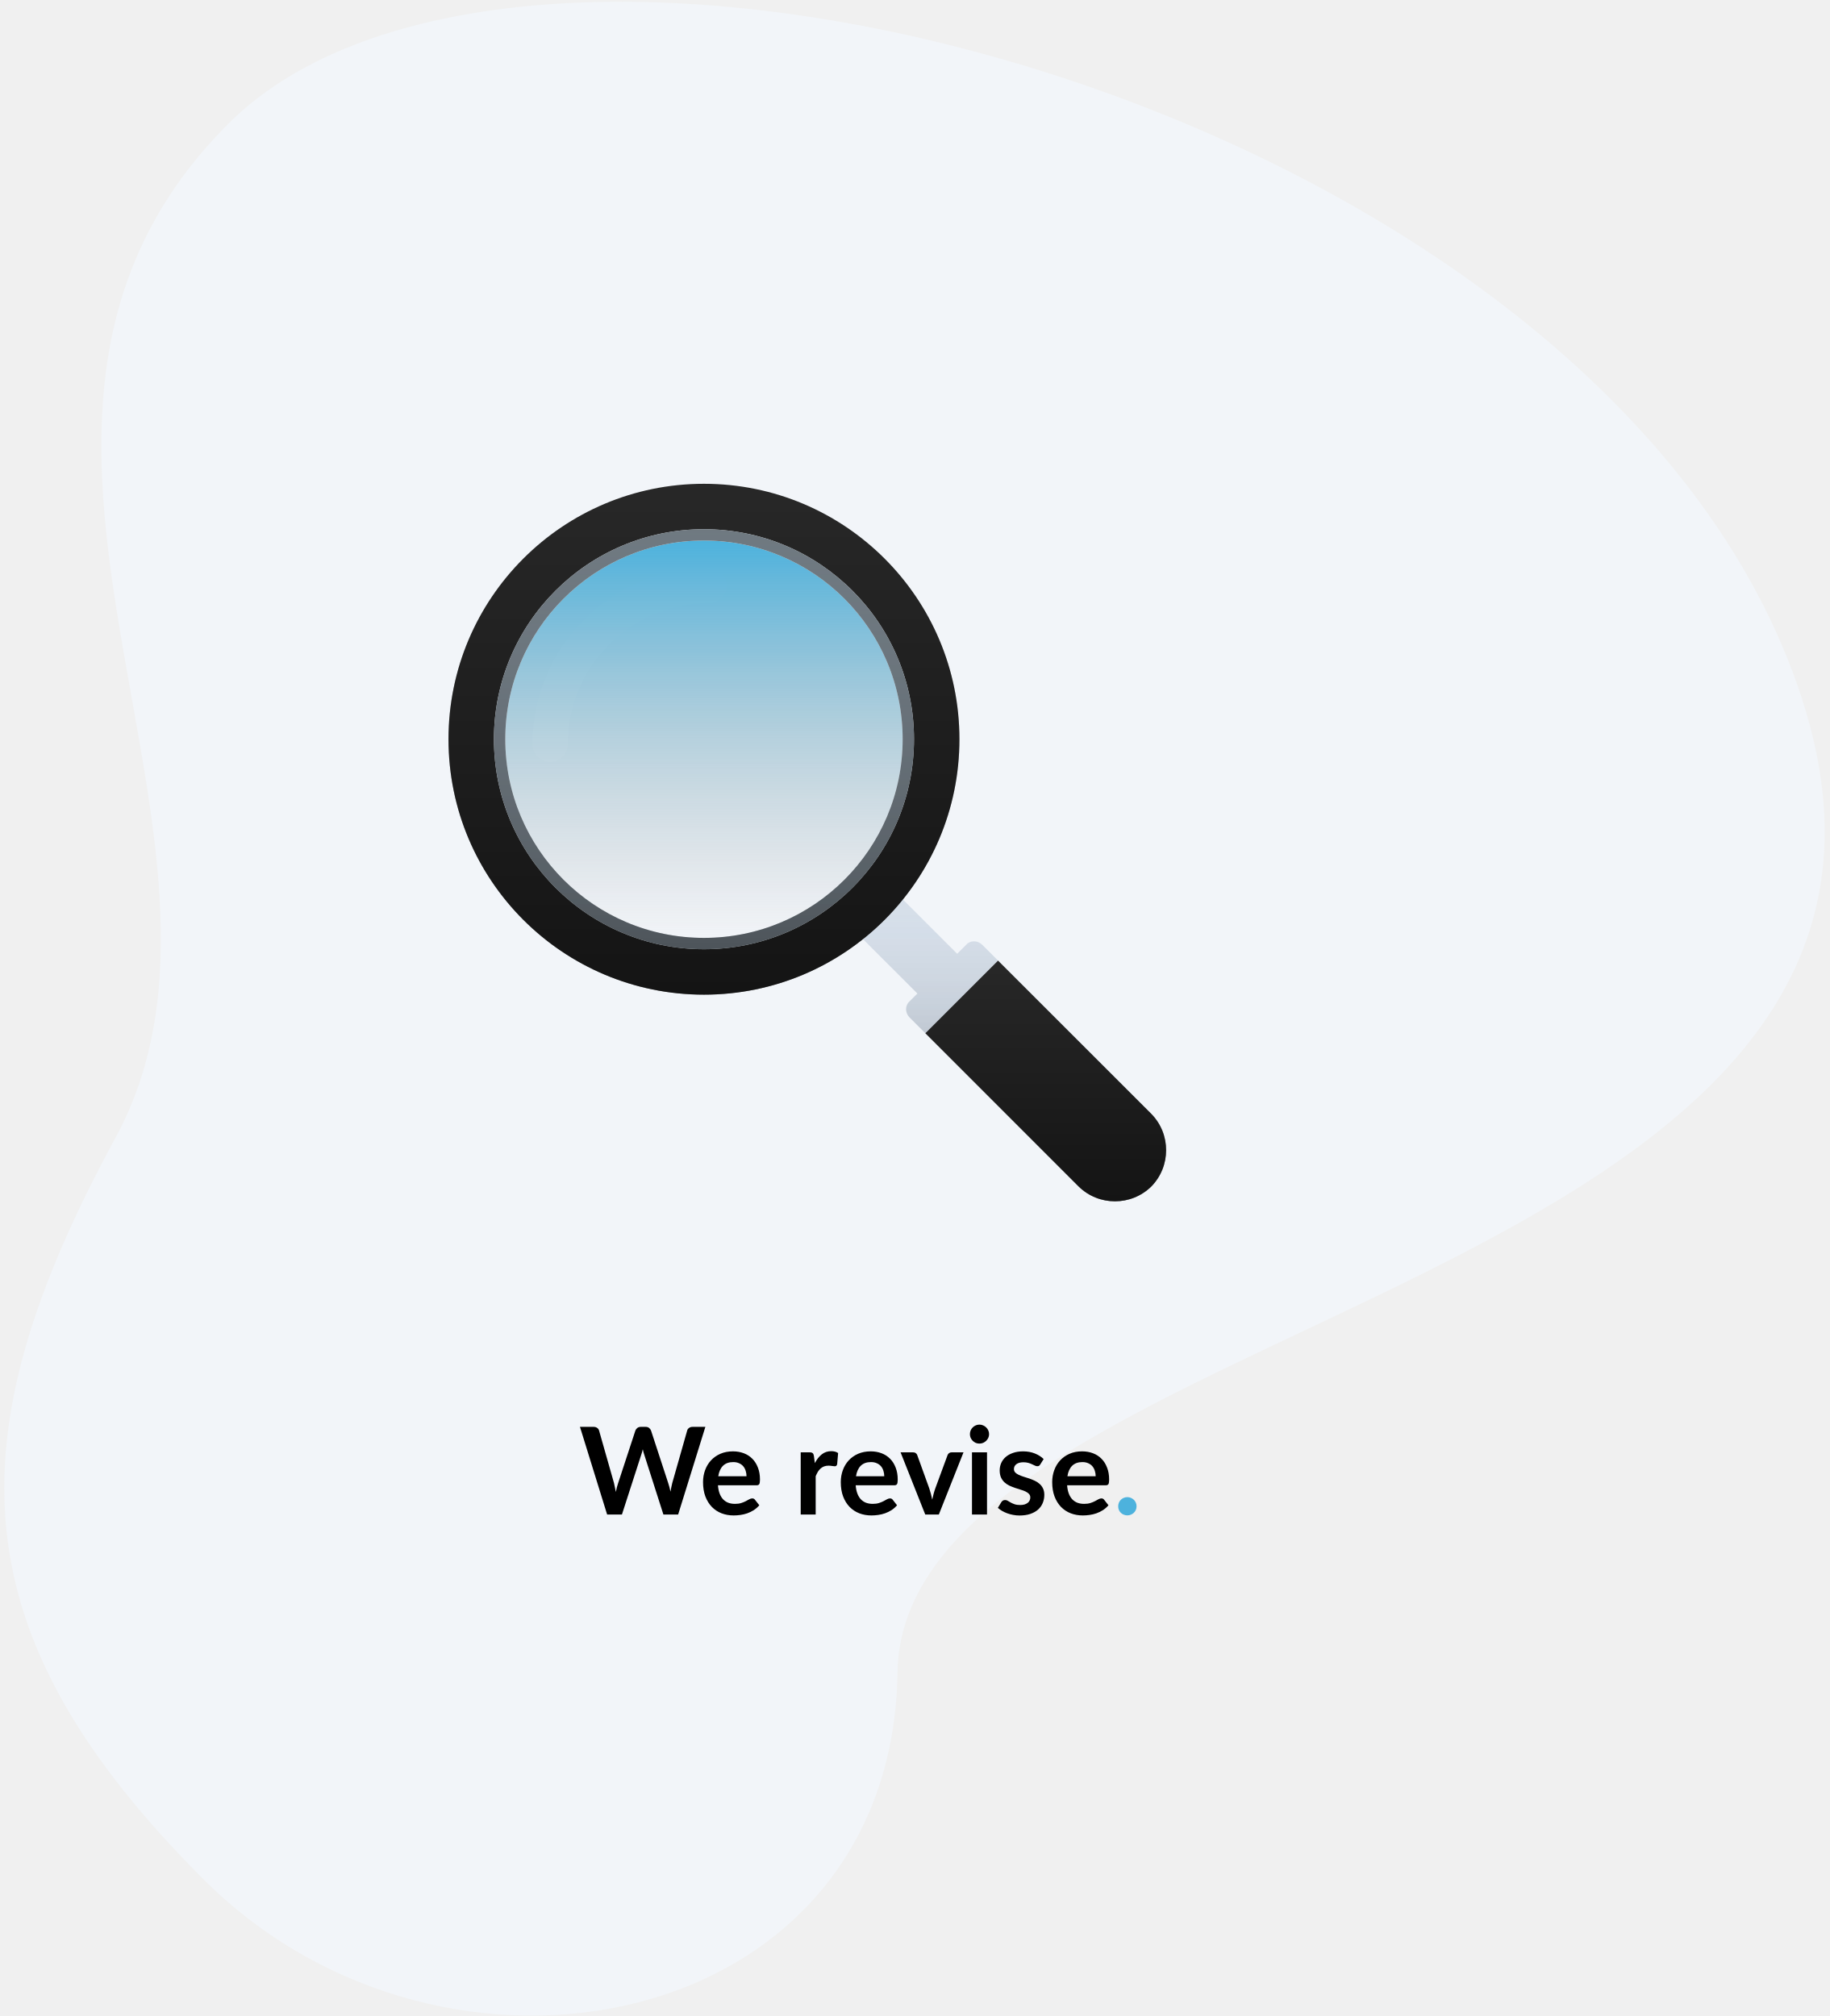
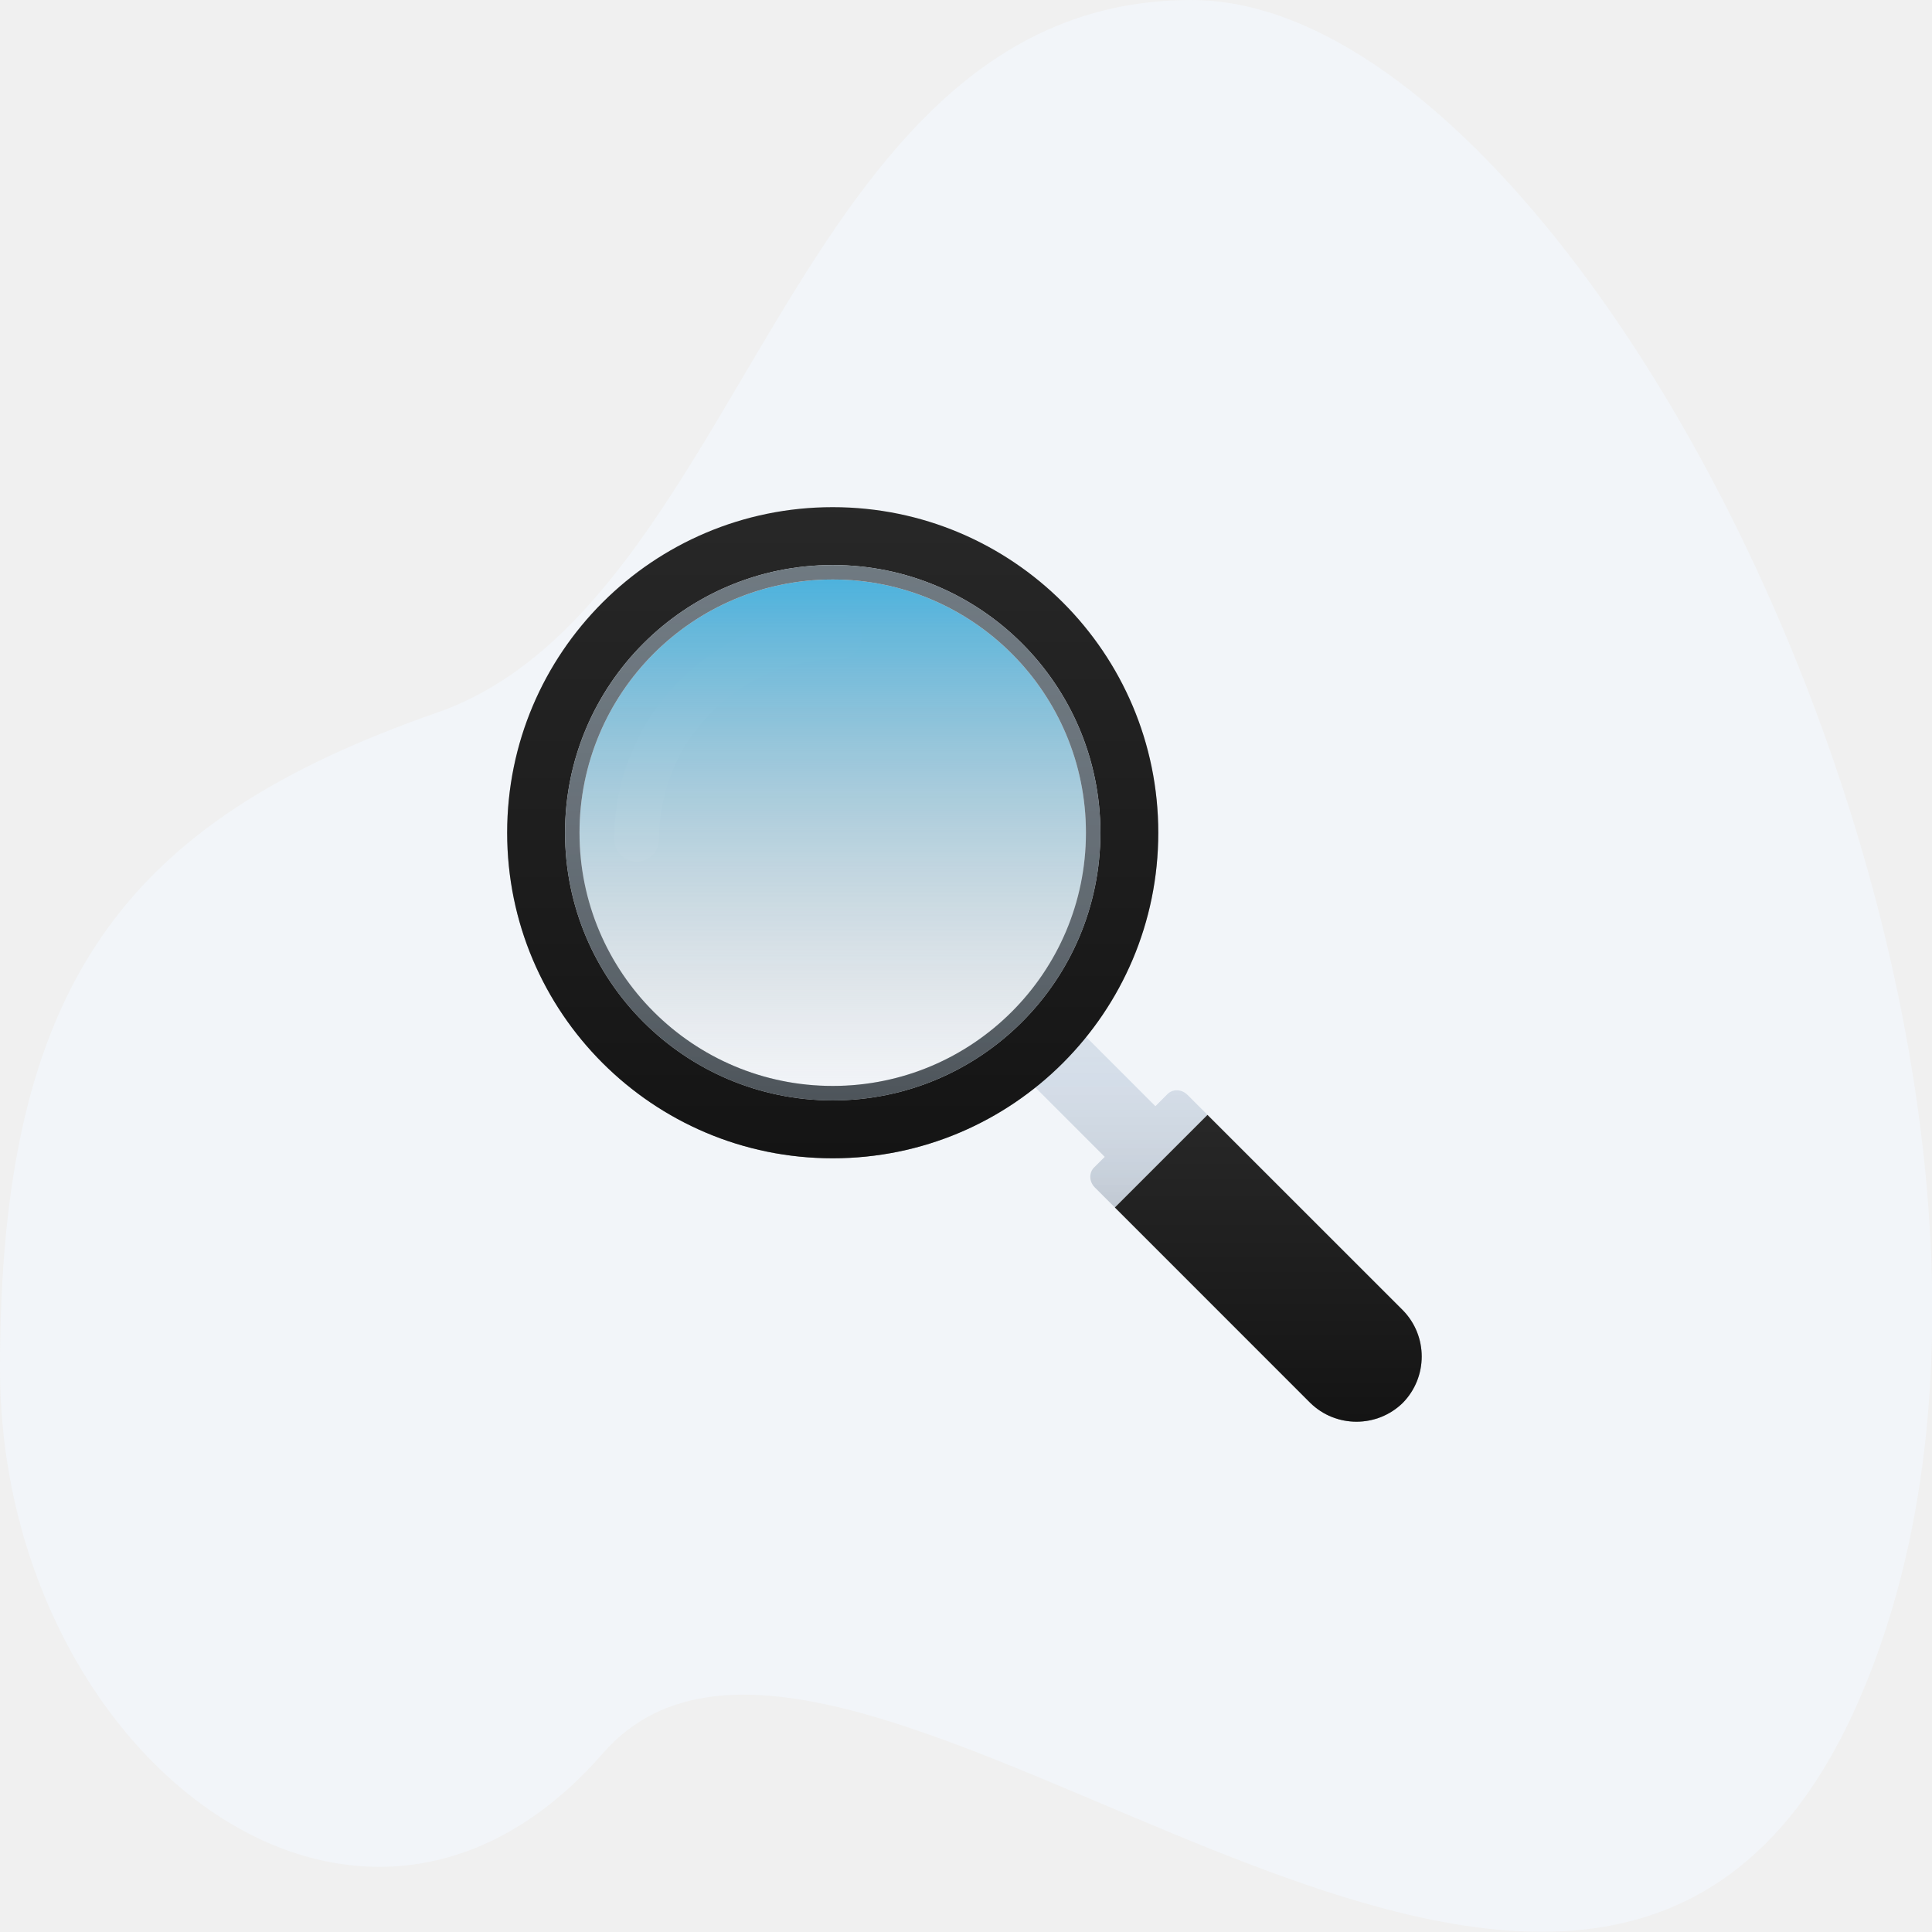
- <svg xmlns="http://www.w3.org/2000/svg" width="362" height="399" viewBox="0 0 362 399" fill="none">
-   <path fill-rule="evenodd" clip-rule="evenodd" d="M40.283 371.954C-7.935 323.736 -9.628 285.027 22.701 225.472C55.28 166.107 -14.485 84.156 45.18 24.491C105.011 -35.34 318.699 21.086 356.598 138.327C394.588 255.631 178.515 259.862 177.603 331.103C176.454 402.248 88.367 420.038 40.283 371.954Z" fill="#F2F5F9" />
-   <path d="M139.583 282.399L134.195 299.751H131.279L127.487 287.895C127.383 287.607 127.287 287.255 127.199 286.839C127.151 287.039 127.103 287.227 127.055 287.403C127.007 287.579 126.955 287.743 126.899 287.895L123.071 299.751H120.143L114.767 282.399H117.467C117.747 282.399 117.979 282.467 118.163 282.603C118.355 282.731 118.483 282.907 118.547 283.131L121.499 293.511C121.563 293.767 121.623 294.047 121.679 294.351C121.743 294.647 121.807 294.959 121.871 295.287C121.935 294.951 122.003 294.635 122.075 294.339C122.155 294.043 122.239 293.767 122.327 293.511L125.735 283.131C125.799 282.947 125.923 282.779 126.107 282.627C126.299 282.475 126.531 282.399 126.803 282.399H127.751C128.031 282.399 128.259 282.467 128.435 282.603C128.611 282.739 128.743 282.915 128.831 283.131L132.227 293.511C132.395 294.007 132.547 294.579 132.683 295.227C132.787 294.595 132.903 294.023 133.031 293.511L135.983 283.131C136.031 282.931 136.151 282.759 136.343 282.615C136.543 282.471 136.779 282.399 137.051 282.399H139.583ZM147.725 292.179C147.725 291.795 147.669 291.435 147.557 291.099C147.453 290.755 147.293 290.455 147.077 290.199C146.861 289.943 146.585 289.743 146.249 289.599C145.921 289.447 145.537 289.371 145.097 289.371C144.241 289.371 143.565 289.615 143.069 290.103C142.581 290.591 142.269 291.283 142.133 292.179H147.725ZM142.073 293.967C142.121 294.599 142.233 295.147 142.409 295.611C142.585 296.067 142.817 296.447 143.105 296.751C143.393 297.047 143.733 297.271 144.125 297.423C144.525 297.567 144.965 297.639 145.445 297.639C145.925 297.639 146.337 297.583 146.681 297.471C147.033 297.359 147.337 297.235 147.593 297.099C147.857 296.963 148.085 296.839 148.277 296.727C148.477 296.615 148.669 296.559 148.853 296.559C149.101 296.559 149.285 296.651 149.405 296.835L150.257 297.915C149.929 298.299 149.561 298.623 149.153 298.887C148.745 299.143 148.317 299.351 147.869 299.511C147.429 299.663 146.977 299.771 146.513 299.835C146.057 299.899 145.613 299.931 145.181 299.931C144.325 299.931 143.529 299.791 142.793 299.511C142.057 299.223 141.417 298.803 140.873 298.251C140.329 297.691 139.901 297.003 139.589 296.187C139.277 295.363 139.121 294.411 139.121 293.331C139.121 292.491 139.257 291.703 139.529 290.967C139.801 290.223 140.189 289.579 140.693 289.035C141.205 288.483 141.825 288.047 142.553 287.727C143.289 287.407 144.117 287.247 145.037 287.247C145.813 287.247 146.529 287.371 147.185 287.619C147.841 287.867 148.405 288.231 148.877 288.711C149.349 289.183 149.717 289.767 149.981 290.463C150.253 291.151 150.389 291.939 150.389 292.827C150.389 293.275 150.341 293.579 150.245 293.739C150.149 293.891 149.965 293.967 149.693 293.967H142.073ZM161.245 289.575C161.629 288.839 162.085 288.263 162.613 287.847C163.141 287.423 163.765 287.211 164.485 287.211C165.053 287.211 165.509 287.335 165.853 287.583L165.661 289.803C165.621 289.947 165.561 290.051 165.481 290.115C165.409 290.171 165.309 290.199 165.181 290.199C165.061 290.199 164.881 290.179 164.641 290.139C164.409 290.099 164.181 290.079 163.957 290.079C163.629 290.079 163.337 290.127 163.081 290.223C162.825 290.319 162.593 290.459 162.385 290.643C162.185 290.819 162.005 291.035 161.845 291.291C161.693 291.547 161.549 291.839 161.413 292.167V299.751H158.449V287.439H160.189C160.493 287.439 160.705 287.495 160.825 287.607C160.945 287.711 161.025 287.903 161.065 288.183L161.245 289.575ZM174.983 292.179C174.983 291.795 174.927 291.435 174.815 291.099C174.711 290.755 174.551 290.455 174.335 290.199C174.119 289.943 173.843 289.743 173.507 289.599C173.179 289.447 172.795 289.371 172.355 289.371C171.499 289.371 170.823 289.615 170.327 290.103C169.839 290.591 169.527 291.283 169.391 292.179H174.983ZM169.331 293.967C169.379 294.599 169.491 295.147 169.667 295.611C169.843 296.067 170.075 296.447 170.363 296.751C170.651 297.047 170.991 297.271 171.383 297.423C171.783 297.567 172.223 297.639 172.703 297.639C173.183 297.639 173.595 297.583 173.939 297.471C174.291 297.359 174.595 297.235 174.851 297.099C175.115 296.963 175.343 296.839 175.535 296.727C175.735 296.615 175.927 296.559 176.111 296.559C176.359 296.559 176.543 296.651 176.663 296.835L177.515 297.915C177.187 298.299 176.819 298.623 176.411 298.887C176.003 299.143 175.575 299.351 175.127 299.511C174.687 299.663 174.235 299.771 173.771 299.835C173.315 299.899 172.871 299.931 172.439 299.931C171.583 299.931 170.787 299.791 170.051 299.511C169.315 299.223 168.675 298.803 168.131 298.251C167.587 297.691 167.159 297.003 166.847 296.187C166.535 295.363 166.379 294.411 166.379 293.331C166.379 292.491 166.515 291.703 166.787 290.967C167.059 290.223 167.447 289.579 167.951 289.035C168.463 288.483 169.083 288.047 169.811 287.727C170.547 287.407 171.375 287.247 172.295 287.247C173.071 287.247 173.787 287.371 174.443 287.619C175.099 287.867 175.663 288.231 176.135 288.711C176.607 289.183 176.975 289.767 177.239 290.463C177.511 291.151 177.647 291.939 177.647 292.827C177.647 293.275 177.599 293.579 177.503 293.739C177.407 293.891 177.223 293.967 176.951 293.967H169.331ZM190.666 287.439L185.782 299.751H183.094L178.21 287.439H180.658C180.882 287.439 181.066 287.491 181.21 287.595C181.362 287.699 181.462 287.831 181.51 287.991L183.886 294.567C184.014 294.951 184.126 295.327 184.222 295.695C184.318 296.063 184.402 296.431 184.474 296.799C184.554 296.431 184.642 296.063 184.738 295.695C184.834 295.327 184.95 294.951 185.086 294.567L187.51 287.991C187.566 287.831 187.666 287.699 187.81 287.595C187.954 287.491 188.126 287.439 188.326 287.439H190.666ZM195.318 287.439V299.751H192.342V287.439H195.318ZM195.726 283.851C195.726 284.107 195.674 284.347 195.57 284.571C195.466 284.795 195.326 284.991 195.15 285.159C194.982 285.327 194.782 285.463 194.55 285.567C194.318 285.663 194.07 285.711 193.806 285.711C193.55 285.711 193.306 285.663 193.074 285.567C192.85 285.463 192.654 285.327 192.486 285.159C192.318 284.991 192.182 284.795 192.078 284.571C191.982 284.347 191.934 284.107 191.934 283.851C191.934 283.587 191.982 283.339 192.078 283.107C192.182 282.875 192.318 282.675 192.486 282.507C192.654 282.339 192.85 282.207 193.074 282.111C193.306 282.007 193.55 281.955 193.806 281.955C194.07 281.955 194.318 282.007 194.55 282.111C194.782 282.207 194.982 282.339 195.15 282.507C195.326 282.675 195.466 282.875 195.57 283.107C195.674 283.339 195.726 283.587 195.726 283.851ZM205.852 289.839C205.772 289.967 205.688 290.059 205.6 290.115C205.512 290.163 205.4 290.187 205.264 290.187C205.12 290.187 204.964 290.147 204.796 290.067C204.636 289.987 204.448 289.899 204.232 289.803C204.016 289.699 203.768 289.607 203.488 289.527C203.216 289.447 202.892 289.407 202.516 289.407C201.932 289.407 201.472 289.531 201.136 289.779C200.808 290.027 200.644 290.351 200.644 290.751C200.644 291.015 200.728 291.239 200.896 291.423C201.072 291.599 201.3 291.755 201.58 291.891C201.868 292.027 202.192 292.151 202.552 292.263C202.912 292.367 203.276 292.483 203.644 292.611C204.02 292.739 204.388 292.887 204.748 293.055C205.108 293.215 205.428 293.423 205.708 293.679C205.996 293.927 206.224 294.227 206.392 294.579C206.568 294.931 206.656 295.355 206.656 295.851C206.656 296.443 206.548 296.991 206.332 297.495C206.124 297.991 205.812 298.423 205.396 298.791C204.98 299.151 204.464 299.435 203.848 299.643C203.24 299.843 202.536 299.943 201.736 299.943C201.312 299.943 200.896 299.903 200.488 299.823C200.088 299.751 199.7 299.647 199.324 299.511C198.956 299.375 198.612 299.215 198.292 299.031C197.98 298.847 197.704 298.647 197.464 298.431L198.148 297.303C198.236 297.167 198.34 297.063 198.46 296.991C198.58 296.919 198.732 296.883 198.916 296.883C199.1 296.883 199.272 296.935 199.432 297.039C199.6 297.143 199.792 297.255 200.008 297.375C200.224 297.495 200.476 297.607 200.764 297.711C201.06 297.815 201.432 297.867 201.88 297.867C202.232 297.867 202.532 297.827 202.78 297.747C203.036 297.659 203.244 297.547 203.404 297.411C203.572 297.275 203.692 297.119 203.764 296.943C203.844 296.759 203.884 296.571 203.884 296.379C203.884 296.091 203.796 295.855 203.62 295.671C203.452 295.487 203.224 295.327 202.936 295.191C202.656 295.055 202.332 294.935 201.964 294.831C201.604 294.719 201.232 294.599 200.848 294.471C200.472 294.343 200.1 294.195 199.732 294.027C199.372 293.851 199.048 293.631 198.76 293.367C198.48 293.103 198.252 292.779 198.076 292.395C197.908 292.011 197.824 291.547 197.824 291.003C197.824 290.499 197.924 290.019 198.124 289.563C198.324 289.107 198.616 288.711 199 288.375C199.392 288.031 199.876 287.759 200.452 287.559C201.036 287.351 201.708 287.247 202.468 287.247C203.316 287.247 204.088 287.387 204.784 287.667C205.48 287.947 206.06 288.315 206.524 288.771L205.852 289.839ZM216.819 292.179C216.819 291.795 216.763 291.435 216.651 291.099C216.547 290.755 216.387 290.455 216.171 290.199C215.955 289.943 215.679 289.743 215.343 289.599C215.015 289.447 214.631 289.371 214.191 289.371C213.335 289.371 212.659 289.615 212.163 290.103C211.675 290.591 211.363 291.283 211.227 292.179H216.819ZM211.167 293.967C211.215 294.599 211.327 295.147 211.503 295.611C211.679 296.067 211.911 296.447 212.199 296.751C212.487 297.047 212.827 297.271 213.219 297.423C213.619 297.567 214.059 297.639 214.539 297.639C215.019 297.639 215.431 297.583 215.775 297.471C216.127 297.359 216.431 297.235 216.687 297.099C216.951 296.963 217.179 296.839 217.371 296.727C217.571 296.615 217.763 296.559 217.947 296.559C218.195 296.559 218.379 296.651 218.499 296.835L219.351 297.915C219.023 298.299 218.655 298.623 218.247 298.887C217.839 299.143 217.411 299.351 216.963 299.511C216.523 299.663 216.071 299.771 215.607 299.835C215.151 299.899 214.707 299.931 214.275 299.931C213.419 299.931 212.623 299.791 211.887 299.511C211.151 299.223 210.511 298.803 209.967 298.251C209.423 297.691 208.995 297.003 208.683 296.187C208.371 295.363 208.215 294.411 208.215 293.331C208.215 292.491 208.351 291.703 208.623 290.967C208.895 290.223 209.283 289.579 209.787 289.035C210.299 288.483 210.919 288.047 211.647 287.727C212.383 287.407 213.211 287.247 214.131 287.247C214.907 287.247 215.623 287.371 216.279 287.619C216.935 287.867 217.499 288.231 217.971 288.711C218.443 289.183 218.811 289.767 219.075 290.463C219.347 291.151 219.483 291.939 219.483 292.827C219.483 293.275 219.435 293.579 219.339 293.739C219.243 293.891 219.059 293.967 218.787 293.967H211.167Z" fill="black" />
-   <path d="M221.275 298.119C221.275 297.871 221.319 297.635 221.407 297.411C221.503 297.187 221.631 296.995 221.791 296.835C221.951 296.675 222.143 296.547 222.367 296.451C222.591 296.355 222.831 296.307 223.087 296.307C223.343 296.307 223.579 296.355 223.795 296.451C224.019 296.547 224.211 296.675 224.371 296.835C224.539 296.995 224.671 297.187 224.767 297.411C224.863 297.635 224.911 297.871 224.911 298.119C224.911 298.375 224.863 298.615 224.767 298.839C224.671 299.055 224.539 299.243 224.371 299.403C224.211 299.563 224.019 299.687 223.795 299.775C223.579 299.871 223.343 299.919 223.087 299.919C222.831 299.919 222.591 299.871 222.367 299.775C222.143 299.687 221.951 299.563 221.791 299.403C221.631 299.243 221.503 299.055 221.407 298.839C221.319 298.615 221.275 298.375 221.275 298.119Z" fill="#4DB2DD" />
-   <path fill-rule="evenodd" clip-rule="evenodd" d="M189.409 188.77L191.207 186.972C192 186.078 193.428 186.078 194.352 186.972L197.498 190.118L183.118 204.498L179.972 201.352C179.078 200.428 179.078 199 179.972 198.206L181.545 196.634L170.536 185.624L178.4 177.76L189.409 188.77Z" fill="#D6DFEA" />
-   <path fill-rule="evenodd" clip-rule="evenodd" d="M189.409 188.77L191.207 186.972C192 186.078 193.428 186.078 194.352 186.972L197.498 190.118L183.118 204.498L179.972 201.352C179.078 200.428 179.078 199 179.972 198.206L181.545 196.634L170.536 185.624L178.4 177.76L189.409 188.77Z" fill="url(#paint0_linear)" />
-   <path fill-rule="evenodd" clip-rule="evenodd" d="M183.118 204.498L197.498 190.118L227.83 220.45C231.739 224.431 231.739 230.837 227.83 234.83C223.837 238.739 217.431 238.739 213.45 234.83L183.118 204.498Z" fill="#282828" />
-   <path fill-rule="evenodd" clip-rule="evenodd" d="M183.118 204.498L197.498 190.118L227.83 220.45C231.739 224.431 231.739 230.837 227.83 234.83C223.837 238.739 217.431 238.739 213.45 234.83L183.118 204.498Z" fill="url(#paint1_linear)" />
-   <path fill-rule="evenodd" clip-rule="evenodd" d="M88.751 146.305C88.751 174.225 111.385 196.858 139.305 196.858C167.225 196.858 189.858 174.225 189.858 146.305C189.858 118.384 167.225 95.751 139.305 95.751C111.385 95.751 88.751 118.384 88.751 146.305ZM180.871 146.304C180.871 169.261 162.261 187.871 139.305 187.871C116.348 187.871 97.738 169.261 97.738 146.304C97.738 123.348 116.348 104.738 139.305 104.738C162.261 104.738 180.871 123.348 180.871 146.304Z" fill="#282828" />
-   <path fill-rule="evenodd" clip-rule="evenodd" d="M88.751 146.305C88.751 174.225 111.385 196.858 139.305 196.858C167.225 196.858 189.858 174.225 189.858 146.305C189.858 118.384 167.225 95.751 139.305 95.751C111.385 95.751 88.751 118.384 88.751 146.305ZM180.871 146.304C180.871 169.261 162.261 187.871 139.305 187.871C116.348 187.871 97.738 169.261 97.738 146.304C97.738 123.348 116.348 104.738 139.305 104.738C162.261 104.738 180.871 123.348 180.871 146.304Z" fill="url(#paint2_linear)" />
-   <path opacity="0.3" d="M140.316 112.377C142.239 112.377 143.798 113.937 143.798 115.86C143.798 117.783 142.239 119.343 140.316 119.343C124.867 119.343 112.343 131.867 112.343 147.316C112.343 149.239 110.783 150.798 108.86 150.798C106.937 150.798 105.377 149.239 105.377 147.316C105.377 128.02 121.02 112.377 140.316 112.377Z" fill="white" />
-   <path fill-rule="evenodd" clip-rule="evenodd" d="M139.305 185.624C161.02 185.624 178.624 168.02 178.624 146.304C178.624 124.589 161.02 106.985 139.305 106.985C117.589 106.985 99.985 124.589 99.985 146.304C99.985 168.02 117.589 185.624 139.305 185.624Z" fill="url(#paint3_linear)" />
-   <path fill-rule="evenodd" clip-rule="evenodd" d="M97.738 146.304C97.738 169.261 116.348 187.871 139.305 187.871C162.261 187.871 180.871 169.261 180.871 146.304C180.871 123.348 162.261 104.738 139.305 104.738C116.348 104.738 97.738 123.348 97.738 146.304ZM178.624 146.305C178.624 168.02 161.02 185.624 139.305 185.624C117.589 185.624 99.985 168.02 99.985 146.305C99.985 124.589 117.589 106.985 139.305 106.985C161.02 106.985 178.624 124.589 178.624 146.305Z" fill="#6F7981" />
-   <path fill-rule="evenodd" clip-rule="evenodd" d="M97.738 146.304C97.738 169.261 116.348 187.871 139.305 187.871C162.261 187.871 180.871 169.261 180.871 146.304C180.871 123.348 162.261 104.738 139.305 104.738C116.348 104.738 97.738 123.348 97.738 146.304ZM178.624 146.305C178.624 168.02 161.02 185.624 139.305 185.624C117.589 185.624 99.985 168.02 99.985 146.305C99.985 124.589 117.589 106.985 139.305 106.985C161.02 106.985 178.624 124.589 178.624 146.305Z" fill="url(#paint4_linear)" />
+ <svg xmlns="http://www.w3.org/2000/svg" width="300" height="300" viewBox="0 0 300 300" fill="none">
+   <g clip-path="url(#clip0)">
+     <path fill-rule="evenodd" clip-rule="evenodd" d="M0 212.483C0 152.667 19.436 127.607 67.683 110.719C115.961 94.104 122.359 0 185.017 0C247.849 0 330.424 167.544 288.763 263.772C247.117 360.096 131.44 228.697 93.554 272.32C55.594 315.736 0 272.133 0 212.483Z" fill="#F2F5F9" />
+     <path fill-rule="evenodd" clip-rule="evenodd" d="M179.409 171.77L181.207 169.972C182 169.078 183.428 169.078 184.352 169.972L187.498 173.118L173.118 187.498L169.972 184.352C169.078 183.428 169.078 182 169.972 181.206L171.545 179.634L160.536 168.624L168.4 160.76L179.409 171.77Z" fill="#D6DFEA" />
+     <path fill-rule="evenodd" clip-rule="evenodd" d="M179.409 171.77L181.207 169.972C182 169.078 183.428 169.078 184.352 169.972L187.498 173.118L173.118 187.498L169.972 184.352C169.078 183.428 169.078 182 169.972 181.206L171.545 179.634L160.536 168.624L168.4 160.76L179.409 171.77Z" fill="url(#paint0_linear)" />
+     <path fill-rule="evenodd" clip-rule="evenodd" d="M173.118 187.498L187.498 173.118L217.83 203.45C221.739 207.431 221.739 213.837 217.83 217.83C213.837 221.739 207.431 221.739 203.45 217.83L173.118 187.498Z" fill="#282828" />
+     <path fill-rule="evenodd" clip-rule="evenodd" d="M173.118 187.498L187.498 173.118L217.83 203.45C221.739 207.431 221.739 213.837 217.83 217.83C213.837 221.739 207.431 221.739 203.45 217.83L173.118 187.498Z" fill="url(#paint1_linear)" />
+     <path fill-rule="evenodd" clip-rule="evenodd" d="M78.751 129.305C78.751 157.225 101.384 179.858 129.305 179.858C157.225 179.858 179.858 157.225 179.858 129.305C179.858 101.384 157.225 78.751 129.305 78.751C101.384 78.751 78.751 101.384 78.751 129.305ZM170.871 129.304C170.871 152.261 152.261 170.871 129.305 170.871C106.348 170.871 87.738 152.261 87.738 129.304C87.738 106.348 106.348 87.738 129.305 87.738C152.261 87.738 170.871 106.348 170.871 129.304Z" fill="#282828" />
+     <path fill-rule="evenodd" clip-rule="evenodd" d="M78.751 129.305C78.751 157.225 101.384 179.858 129.305 179.858C157.225 179.858 179.858 157.225 179.858 129.305C179.858 101.384 157.225 78.751 129.305 78.751C101.384 78.751 78.751 101.384 78.751 129.305ZM170.871 129.304C170.871 152.261 152.261 170.871 129.305 170.871C106.348 170.871 87.738 152.261 87.738 129.304C87.738 106.348 106.348 87.738 129.305 87.738C152.261 87.738 170.871 106.348 170.871 129.304Z" fill="url(#paint2_linear)" />
+     <path opacity="0.3" d="M130.316 95.377C132.239 95.377 133.798 96.937 133.798 98.86C133.798 100.783 132.239 102.343 130.316 102.343C114.867 102.343 102.343 114.867 102.343 130.316C102.343 132.239 100.783 133.798 98.86 133.798C96.937 133.798 95.377 132.239 95.377 130.316C95.377 111.02 111.02 95.377 130.316 95.377Z" fill="white" />
+     <path fill-rule="evenodd" clip-rule="evenodd" d="M129.304 168.624C151.02 168.624 168.624 151.02 168.624 129.304C168.624 107.589 151.02 89.985 129.304 89.985C107.589 89.985 89.985 107.589 89.985 129.304C89.985 151.02 107.589 168.624 129.304 168.624Z" fill="url(#paint3_linear)" />
+     <path fill-rule="evenodd" clip-rule="evenodd" d="M87.738 129.304C87.738 152.261 106.348 170.871 129.304 170.871C152.261 170.871 170.871 152.261 170.871 129.304C170.871 106.348 152.261 87.738 129.304 87.738C106.348 87.738 87.738 106.348 87.738 129.304ZM168.624 129.305C168.624 151.02 151.02 168.624 129.305 168.624C107.589 168.624 89.985 151.02 89.985 129.305C89.985 107.589 107.589 89.985 129.305 89.985C151.02 89.985 168.624 107.589 168.624 129.305Z" fill="#6F7981" />
+     <path fill-rule="evenodd" clip-rule="evenodd" d="M87.738 129.304C87.738 152.261 106.348 170.871 129.304 170.871C152.261 170.871 170.871 152.261 170.871 129.304C170.871 106.348 152.261 87.738 129.304 87.738C106.348 87.738 87.738 106.348 87.738 129.304ZM168.624 129.305C168.624 151.02 151.02 168.624 129.305 168.624C107.589 168.624 89.985 151.02 89.985 129.305C89.985 107.589 107.589 89.985 129.305 89.985C151.02 89.985 168.624 107.589 168.624 129.305Z" fill="url(#paint4_linear)" />
+   </g>
  <defs>
-     <linearGradient id="paint0_linear" x1="170.536" y1="177.76" x2="170.536" y2="204.498" gradientUnits="userSpaceOnUse">
+     <linearGradient id="paint0_linear" x1="160.536" y1="160.76" x2="160.536" y2="187.498" gradientUnits="userSpaceOnUse">
      <stop stop-color="#D6DFEA" stop-opacity="0.01" />
      <stop offset="1" stop-opacity="0.1" />
    </linearGradient>
-     <linearGradient id="paint1_linear" x1="222.825" y1="237.751" x2="222.825" y2="190.118" gradientUnits="userSpaceOnUse">
+     <linearGradient id="paint1_linear" x1="212.825" y1="220.751" x2="212.825" y2="173.118" gradientUnits="userSpaceOnUse">
      <stop stop-opacity="0.5" />
      <stop offset="1" stop-opacity="0.01" />
    </linearGradient>
-     <linearGradient id="paint2_linear" x1="189.858" y1="196.858" x2="189.858" y2="95.751" gradientUnits="userSpaceOnUse">
+     <linearGradient id="paint2_linear" x1="179.858" y1="179.858" x2="179.858" y2="78.751" gradientUnits="userSpaceOnUse">
      <stop stop-opacity="0.5" />
      <stop offset="1" stop-opacity="0.01" />
    </linearGradient>
-     <linearGradient id="paint3_linear" x1="99.985" y1="106.985" x2="99.985" y2="185.624" gradientUnits="userSpaceOnUse">
+     <linearGradient id="paint3_linear" x1="89.985" y1="89.985" x2="89.985" y2="168.624" gradientUnits="userSpaceOnUse">
      <stop stop-color="#4DB2DD" />
      <stop offset="1" stop-color="#A9A9A9" stop-opacity="0.01" />
    </linearGradient>
-     <linearGradient id="paint4_linear" x1="180.871" y1="187.871" x2="180.871" y2="104.738" gradientUnits="userSpaceOnUse">
+     <linearGradient id="paint4_linear" x1="170.871" y1="170.871" x2="170.871" y2="87.738" gradientUnits="userSpaceOnUse">
      <stop stop-opacity="0.3" />
      <stop offset="1" stop-color="#6F7981" stop-opacity="0.01" />
    </linearGradient>
+     <clipPath id="clip0">
+       <rect width="300" height="300" fill="white" />
+     </clipPath>
  </defs>
</svg>
